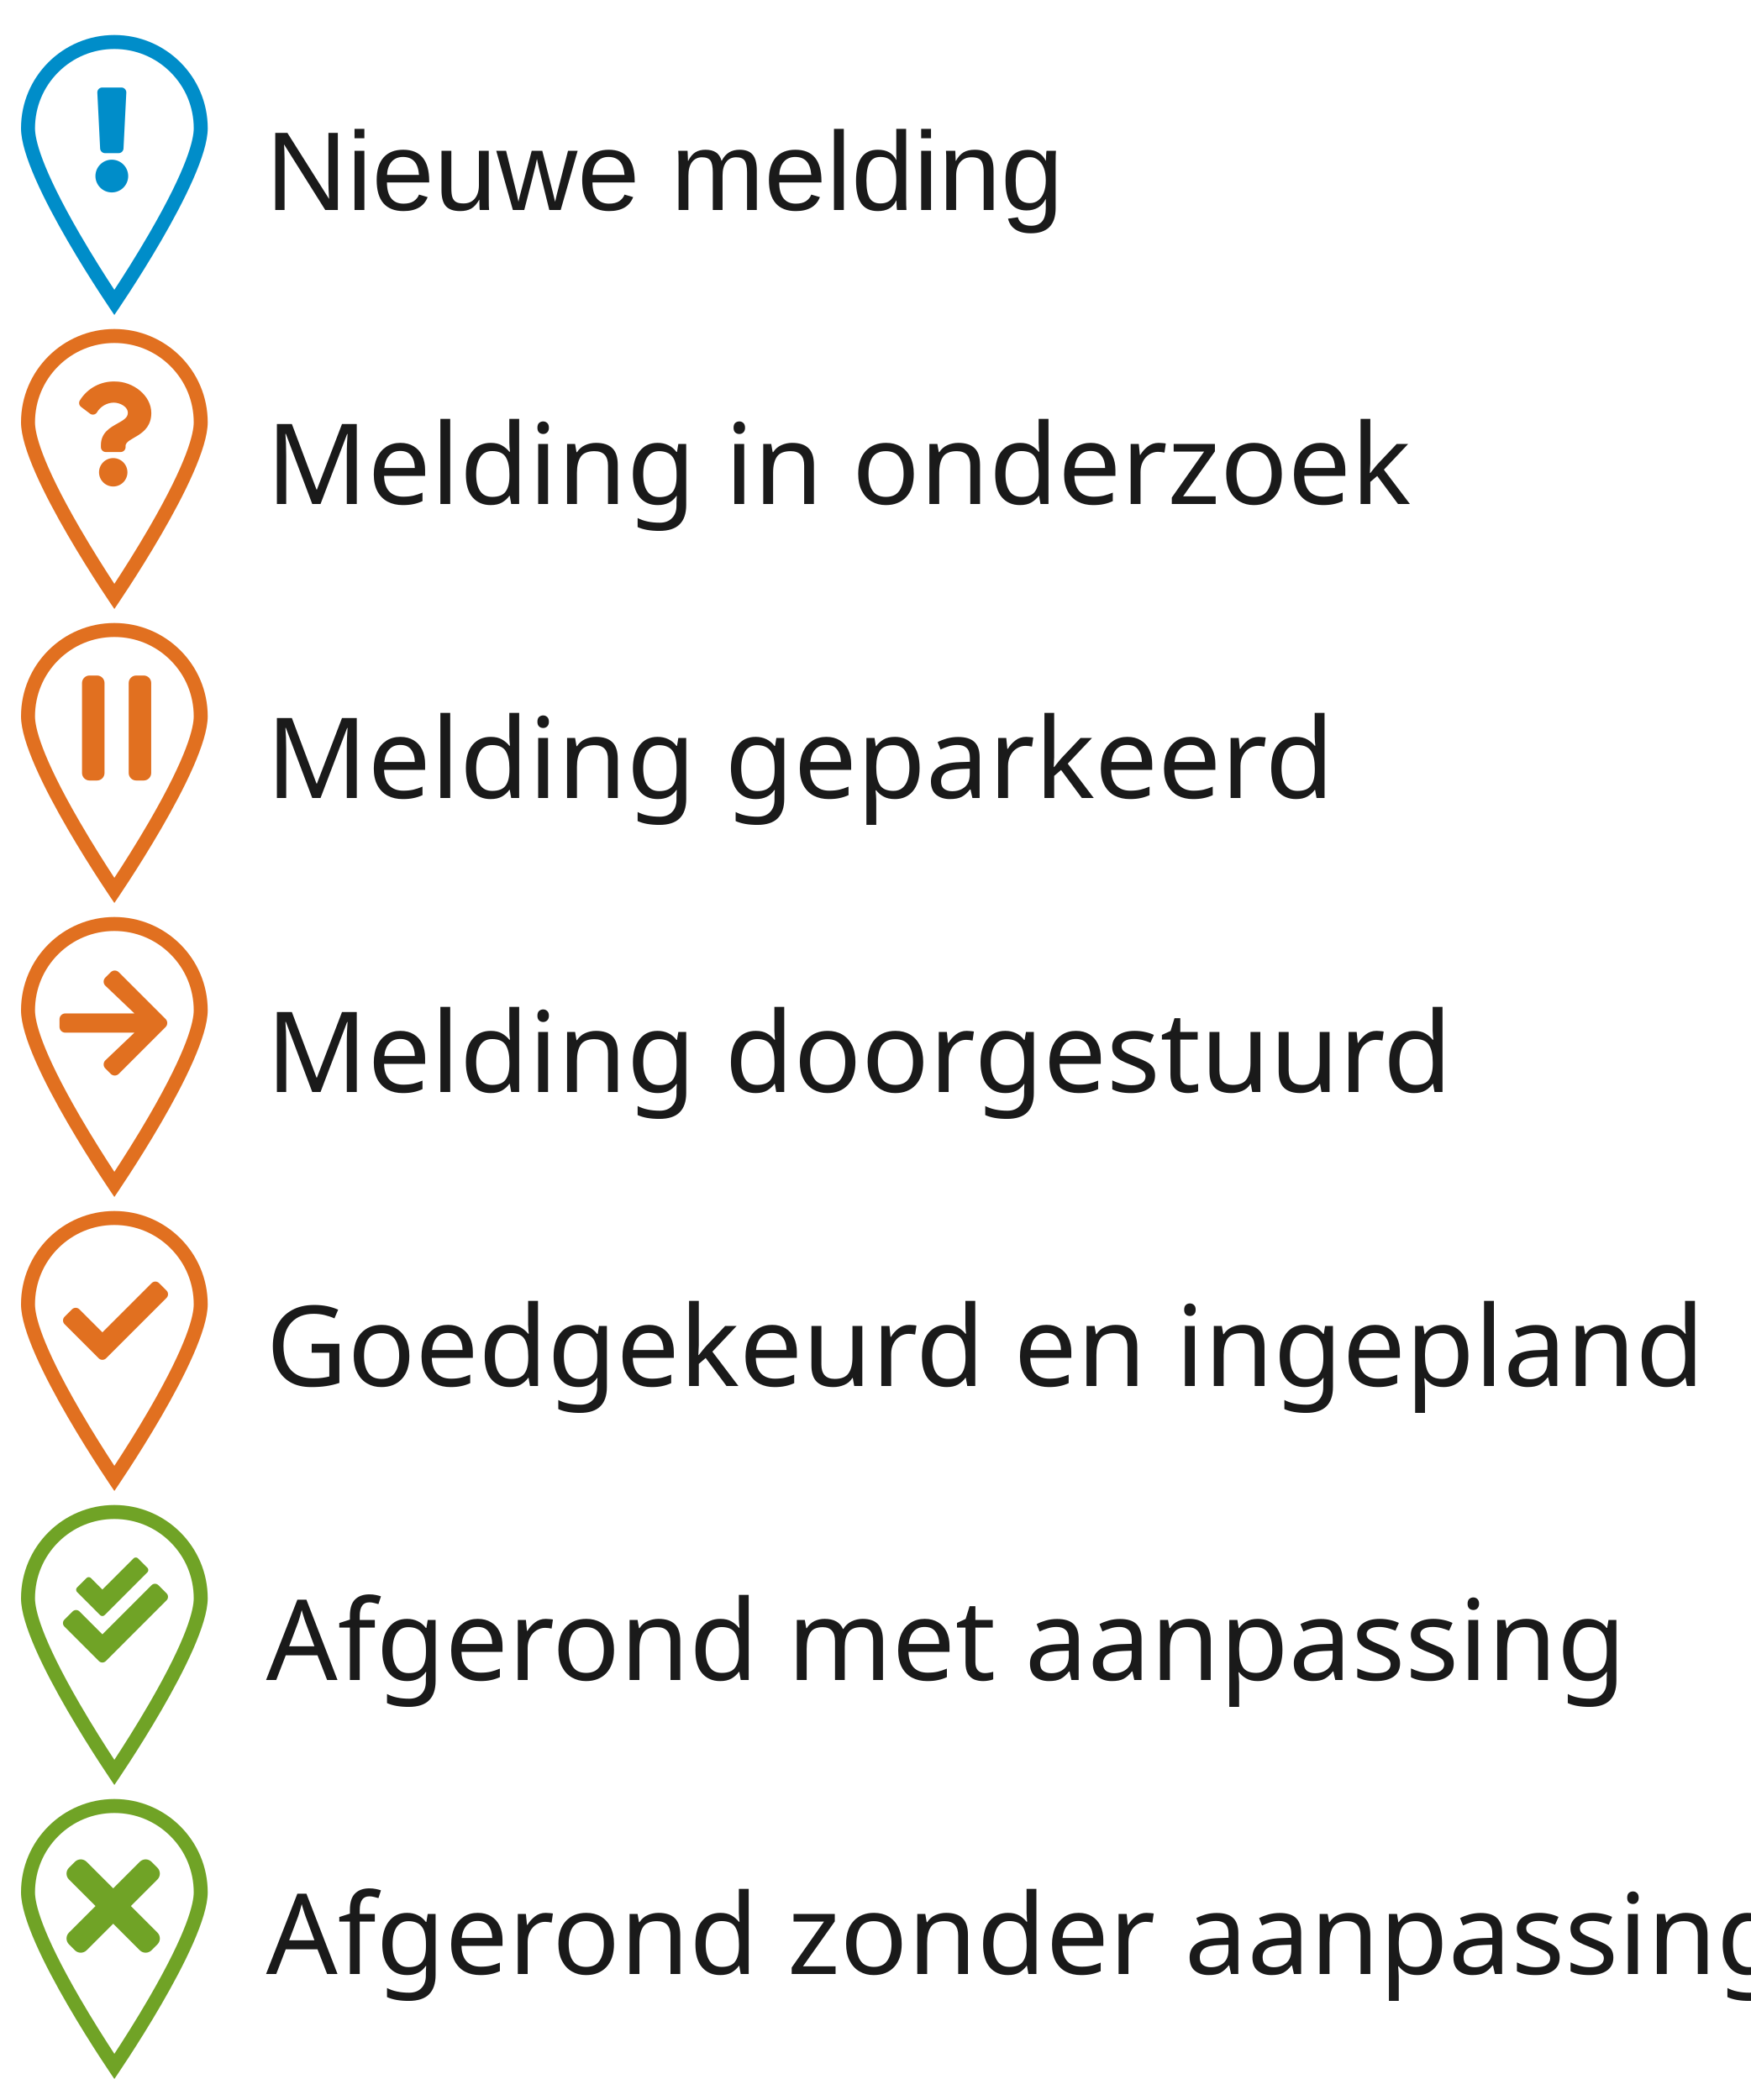
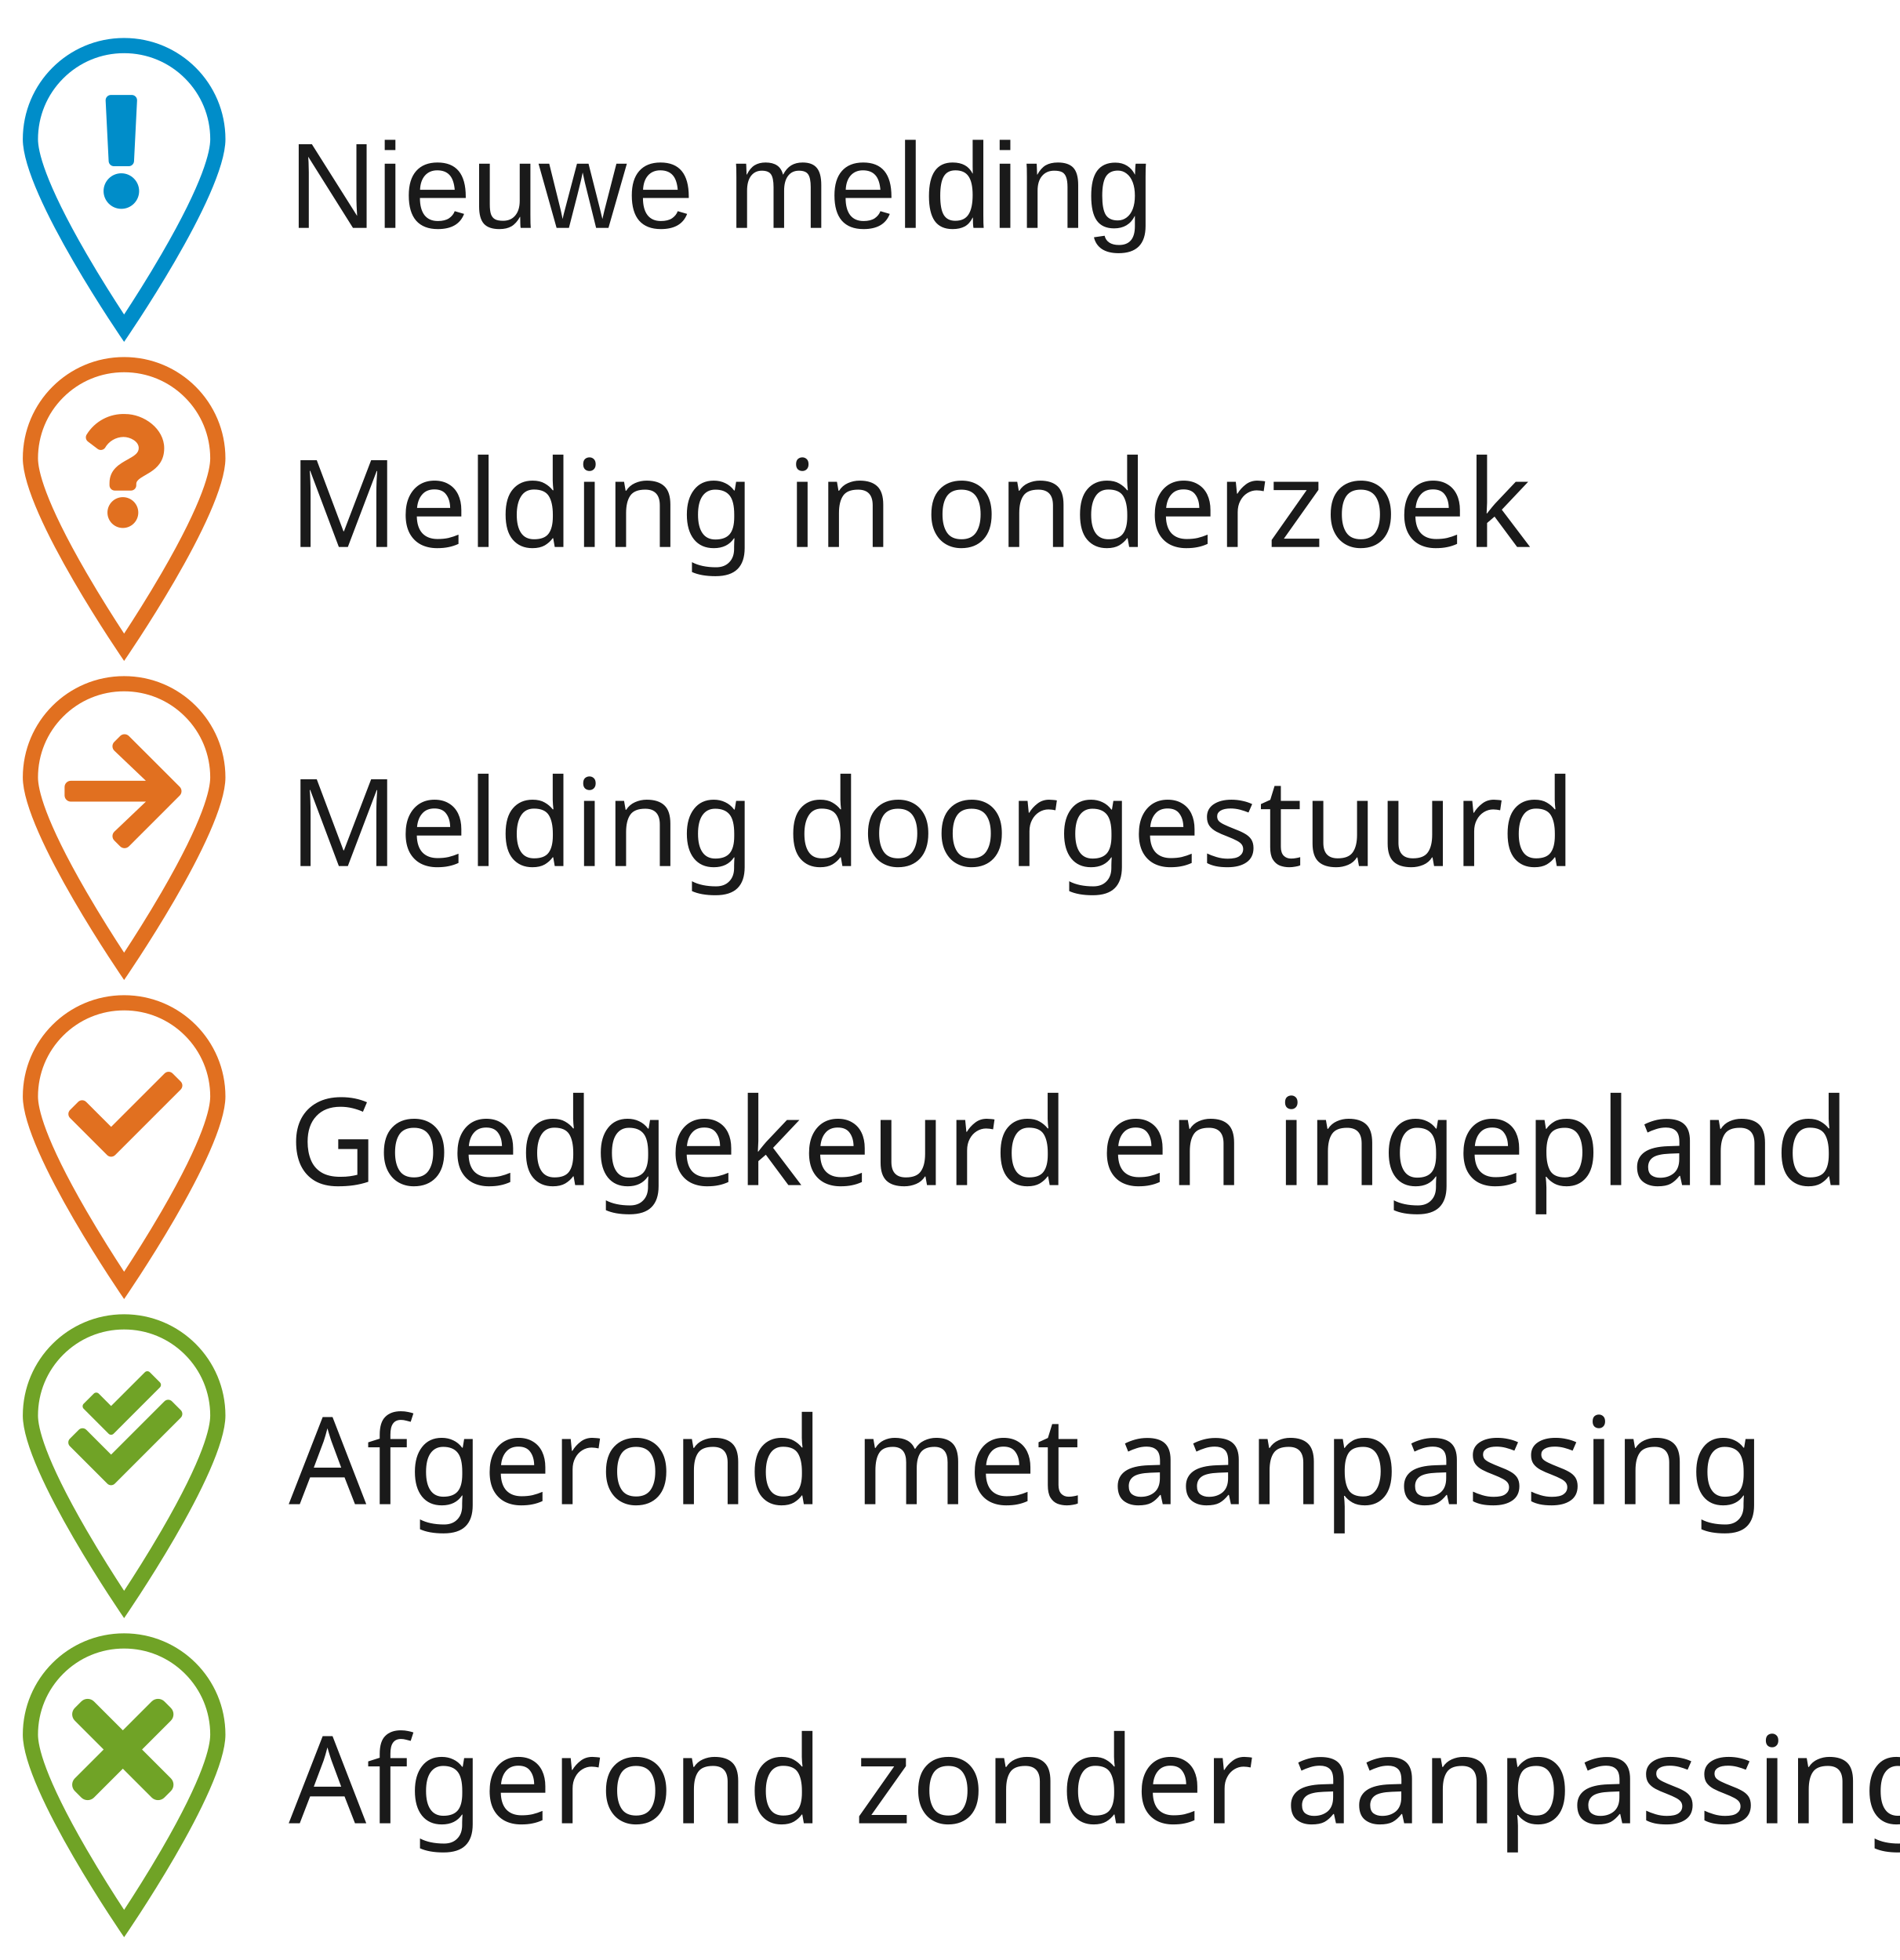
- <svg xmlns="http://www.w3.org/2000/svg" height="300" width="250">
+ <svg xmlns="http://www.w3.org/2000/svg" height="258" width="250">
  <g aria-label="blauwe pin met een uitroepteken" id="legend-item-nieuw" role="img" transform="translate(3 5)">
    <g>
      <path d="M13.33 2c-3.03 0-5.87 1.18-8.01 3.32C3.18 7.46 2 10.31 2 13.33c0 1.52 0.83 5.49 6.38 15.07 1.83 3.16 3.68 6.06 4.95 8 1.27-1.94 3.11-4.82 4.94-7.98 5.57-9.59 6.40-13.57 6.40-15.09 0-3.03-1.18-5.87-3.32-8.01C19.21 3.18 16.36 2 13.33 2zm0-2C20.70 0 26.67 5.97 26.67 13.33 26.67 20.70 13.33 40 13.33 40S0 20.70 0 13.33C0 5.97 5.97 0 13.33 0z" fill="#008dc9" />
      <path d="M5.81 12.66A2.34 2.34 0 1 1 3.47 10.31 2.35 2.35 0 0 1 5.81 12.66zM1.4 0.74 1.8 8.71a.7.7 0 0 0 .7.67h1.94a.7.7 0 0 0 .7-.67l.4-7.97A.7.7 0 0 0 4.84 0H2.1a.7.7 0 0 0-.7.74z" fill="#008dc9" transform="translate(9.5 7.5)" />
    </g>
    <text fill="#1a1a1a" font-family="arial" font-size="16" x="35" y="25">Nieuwe melding</text>
  </g>
  <g aria-label="oranje pin met een vraagteken" id="legend-item-onderzoek" role="img" transform="translate(3 47)">
    <g>
      <path d="M 13.333 2 C 10.306 2 7.46 3.179 5.319 5.319 C 3.179 7.46 2 10.306 2 13.333 C 2 14.85 2.829 18.823 8.384 28.403 C 10.215 31.56 12.062 34.46 13.333 36.401 C 14.601 34.465 16.442 31.576 18.27 28.425 C 23.836 18.83 24.667 14.851 24.667 13.333 C 24.667 10.306 23.488 7.46 21.347 5.319 C 19.207 3.179 16.361 2 13.333 2 M 13.333 -3.814697265625e-06 C 20.697 -3.814697265625e-06 26.667 5.97 26.667 13.333 C 26.667 20.697 13.333 40 13.333 40 C 13.333 40 1.9073486328125e-06 20.697 1.9073486328125e-06 13.333 C 1.9073486328125e-06 5.97 5.97 -3.814697265625e-06 13.333 -3.814697265625e-06 Z" fill=" #e17020" />
      <path d="M6.968,0A5.676,5.676,0,0,0,1.926,2.667a.7.7,0,0,0,.152.963l1.264.958a.7.7,0,0,0,.974-.122A2.842,2.842,0,0,1,6.741,3.018c.9,0,2.016.58,2.016,1.454,0,.661-.545,1-1.435,1.5C6.283,6.553,4.91,7.277,4.91,9.088v.287a.7.7,0,0,0,.7.7H7.736a.7.7,0,0,0,.7-.7V9.206C8.44,7.95,12.11,7.9,12.11,4.5,12.11,1.941,9.455,0,6.968,0ZM6.675,10.941A2.029,2.029,0,1,0,8.7,12.971,2.032,2.032,0,0,0,6.675,10.941Z" fill=" #e17020" transform="translate(6.5 7.5)" />
    </g>
    <text fill="#1a1a1a" font-family="sans-serif" font-size="16" x="35" y="25">Melding in onderzoek</text>
  </g>
-   <g aria-label="oranje pin met een pauzeteken" id="legend-item-geparkeerd" role="img" transform="translate(3 89)">
-     <g>
-       <path d="M 13.333 2 C 10.306 2 7.46 3.179 5.319 5.319 C 3.179 7.46 2 10.306 2 13.333 C 2 14.85 2.829 18.823 8.384 28.403 C 10.215 31.56 12.062 34.46 13.333 36.401 C 14.601 34.465 16.442 31.576 18.27 28.425 C 23.836 18.83 24.667 14.851 24.667 13.333 C 24.667 10.306 23.488 7.46 21.347 5.319 C 19.207 3.179 16.361 2 13.333 2 M 13.333 -3.814697265625e-06 C 20.697 -3.814697265625e-06 26.667 5.97 26.667 13.333 C 26.667 20.697 13.333 40 13.333 40 C 13.333 40 1.9073486328125e-06 20.697 1.9073486328125e-06 13.333 C 1.9073486328125e-06 5.97 5.97 -3.814697265625e-06 13.333 -3.814697265625e-06 Z" fill="#e17020" />
-       <g fill="#e17020" transform="translate(5.5 7.5)">
-         <rect height="15" rx="1.071" width="3.214" x="3.214" y="0" />
-         <rect height="15" rx="1.071" width="3.214" x="9.881" y="0" />
-       </g>
-     </g>
-     <text fill="#1a1a1a" font-family="sans-serif" font-size="16" x="35" y="25">Melding geparkeerd</text>
-   </g>
-   <g aria-label="oranje pin met een pijl naar rechts" id="legend-item-doorgestuurd" role="img" transform="translate(3 131)">
+   <g aria-label="oranje pin met een pijl naar rechts" id="legend-item-doorgestuurd" role="img" transform="translate(3 89)">
    <g>
      <path d="M 13.333 2 C 10.306 2 7.46 3.179 5.319 5.319 C 3.179 7.46 2 10.306 2 13.333 C 2 14.85 2.829 18.823 8.384 28.403 C 10.215 31.56 12.062 34.46 13.333 36.401 C 14.601 34.465 16.442 31.576 18.27 28.425 C 23.836 18.83 24.667 14.851 24.667 13.333 C 24.667 10.306 23.488 7.46 21.347 5.319 C 19.207 3.179 16.361 2 13.333 2 M 13.333 -3.814697265625e-06 C 20.697 -3.814697265625e-06 26.667 5.97 26.667 13.333 C 26.667 20.697 13.333 40 13.333 40 C 13.333 40 1.9073486328125e-06 20.697 1.9073486328125e-06 13.333 C 1.9073486328125e-06 5.97 5.97 -3.814697265625e-06 13.333 -3.814697265625e-06 Z" fill="#e17020" />
      <path d="M6.543,3.652l.763-.763a.821.821,0,0,1,1.164,0l6.677,6.674a.821.821,0,0,1,0,1.164L8.47,17.405a.821.821,0,0,1-1.164,0l-.763-.763a.825.825,0,0,1,.014-1.178L10.7,11.521H.824A.822.822,0,0,1,0,10.7V9.6a.822.822,0,0,1,.824-.824H10.7L6.557,4.83A.819.819,0,0,1,6.543,3.652Z" fill="#e17020" transform="translate(5.5 5)" />
    </g>
    <text fill="#1a1a1a" font-family="sans-serif" font-size="16" x="35" y="25">Melding doorgestuurd</text>
  </g>
-   <g aria-label="oranje pin met een vinkje" id="legend-item-ingepland" role="img" transform="translate(3 173)">
+   <g aria-label="oranje pin met een vinkje" id="legend-item-ingepland" role="img" transform="translate(3 131)">
    <g>
      <path d="M 13.333 2 C 10.306 2 7.46 3.179 5.319 5.319 C 3.179 7.46 2 10.306 2 13.333 C 2 14.85 2.829 18.823 8.384 28.403 C 10.215 31.56 12.062 34.46 13.333 36.401 C 14.601 34.465 16.442 31.576 18.27 28.425 C 23.836 18.83 24.667 14.851 24.667 13.333 C 24.667 10.306 23.488 7.46 21.347 5.319 C 19.207 3.179 16.361 2 13.333 2 M 13.333 -3.814697265625e-06 C 20.697 -3.814697265625e-06 26.667 5.97 26.667 13.333 C 26.667 20.697 13.333 40 13.333 40 C 13.333 40 1.9073486328125e-06 20.697 1.9073486328125e-06 13.333 C 1.9073486328125e-06 5.97 5.97 -3.814697265625e-06 13.333 -3.814697265625e-06 Z" fill="#e17020" />
      <path d="M5.095,15.543.22,10.668a.75.75,0,0,1,0-1.061L1.28,8.547a.75.75,0,0,1,1.061,0l3.284,3.284L12.659,4.8a.75.75,0,0,1,1.061,0L14.78,5.858a.75.75,0,0,1,0,1.061L6.155,15.543A.75.75,0,0,1,5.095,15.543Z" fill="#e17020" transform="translate(6 5.5)" />
    </g>
    <text fill="#1a1a1a" font-family="sans-serif" font-size="16" x="35" y="25">Goedgekeurd en ingepland</text>
  </g>
-   <g aria-label="groene pin met 2 vinkjes" id="legend-item-afgerond" role="img" transform="translate(3 215)">
+   <g aria-label="groene pin met 2 vinkjes" id="legend-item-afgerond" role="img" transform="translate(3 173)">
    <g>
      <path d="M 13.333 2 C 10.306 2 7.46 3.179 5.319 5.319 C 3.179 7.46 2 10.306 2 13.333 C 2 14.85 2.829 18.823 8.384 28.403 C 10.215 31.56 12.062 34.46 13.333 36.401 C 14.601 34.465 16.442 31.576 18.27 28.425 C 23.836 18.83 24.667 14.851 24.667 13.333 C 24.667 10.306 23.488 7.46 21.347 5.319 C 19.207 3.179 16.361 2 13.333 2 M 13.333 -3.814697265625e-06 C 20.697 -3.814697265625e-06 26.667 5.97 26.667 13.333 C 26.667 20.697 13.333 40 13.333 40 C 13.333 40 1.9073486328125e-06 20.697 1.9073486328125e-06 13.333 C 1.9073486328125e-06 5.97 5.97 -3.814697265625e-06 13.333 -3.814697265625e-06 Z" fill="#70a326" />
      <path d="M14.791,5.119l-1.16-1.16a.7.7,0,0,0-.993,0L5.622,10.975,2.359,7.709a.7.7,0,0,0-.993,0L.2,8.872a.7.7,0,0,0,0,1l4.921,4.924a.7.7,0,0,0,.993,0l8.671-8.676A.706.706,0,0,0,14.791,5.119Zm-9.5,3.105a.465.465,0,0,0,.662,0l6.093-6.1a.47.47,0,0,0,0-.662L10.722.137a.465.465,0,0,0-.662,0L5.622,4.574,4,2.949a.465.465,0,0,0-.662,0L2.01,4.276a.47.47,0,0,0,0,.662Z" fill="#70a326" transform="translate(6 7.5)" />
    </g>
    <text fill="#1a1a1a" font-family="sans-serif" font-size="16" x="35" y="25">Afgerond met aanpassing</text>
  </g>
-   <g aria-label="groene pin met een kruis" id="legend-item-afgewezen" role="img" transform="translate(3 257)">
+   <g aria-label="groene pin met een kruis" id="legend-item-afgewezen" role="img" transform="translate(3 215)">
    <g>
      <path d="M 13.333 2 C 10.306 2 7.46 3.179 5.319 5.319 C 3.179 7.46 2 10.306 2 13.333 C 2 14.85 2.829 18.823 8.384 28.403 C 10.215 31.56 12.062 34.46 13.333 36.401 C 14.601 34.465 16.442 31.576 18.27 28.425 C 23.836 18.83 24.667 14.851 24.667 13.333 C 24.667 10.306 23.488 7.46 21.347 5.319 C 19.207 3.179 16.361 2 13.333 2 M 13.333 -3.814697265625e-06 C 20.697 -3.814697265625e-06 26.667 5.97 26.667 13.333 C 26.667 20.697 13.333 40 13.333 40 C 13.333 40 1.9073486328125e-06 20.697 1.9073486328125e-06 13.333 C 1.9073486328125e-06 5.97 5.97 -3.814697265625e-06 13.333 -3.814697265625e-06 Z" fill="#70a326" />
      <path d="M9.194,12.292,12.984,8.5a1.192,1.192,0,0,0,0-1.685l-.842-.842a1.192,1.192,0,0,0-1.685,0L6.667,9.764,2.876,5.974a1.192,1.192,0,0,0-1.685,0l-.842.842a1.192,1.192,0,0,0,0,1.685l3.791,3.791L.349,16.082a1.192,1.192,0,0,0,0,1.685l.842.842a1.192,1.192,0,0,0,1.685,0l3.791-3.791,3.791,3.791a1.192,1.192,0,0,0,1.685,0l.842-.842a1.192,1.192,0,0,0,0-1.685Z" fill="#70a326" transform="translate(6.5 3)" />
    </g>
    <text fill="#1a1a1a" font-family="sans-serif" font-size="16" x="35" y="25">Afgerond zonder aanpassing</text>
  </g>
</svg>
